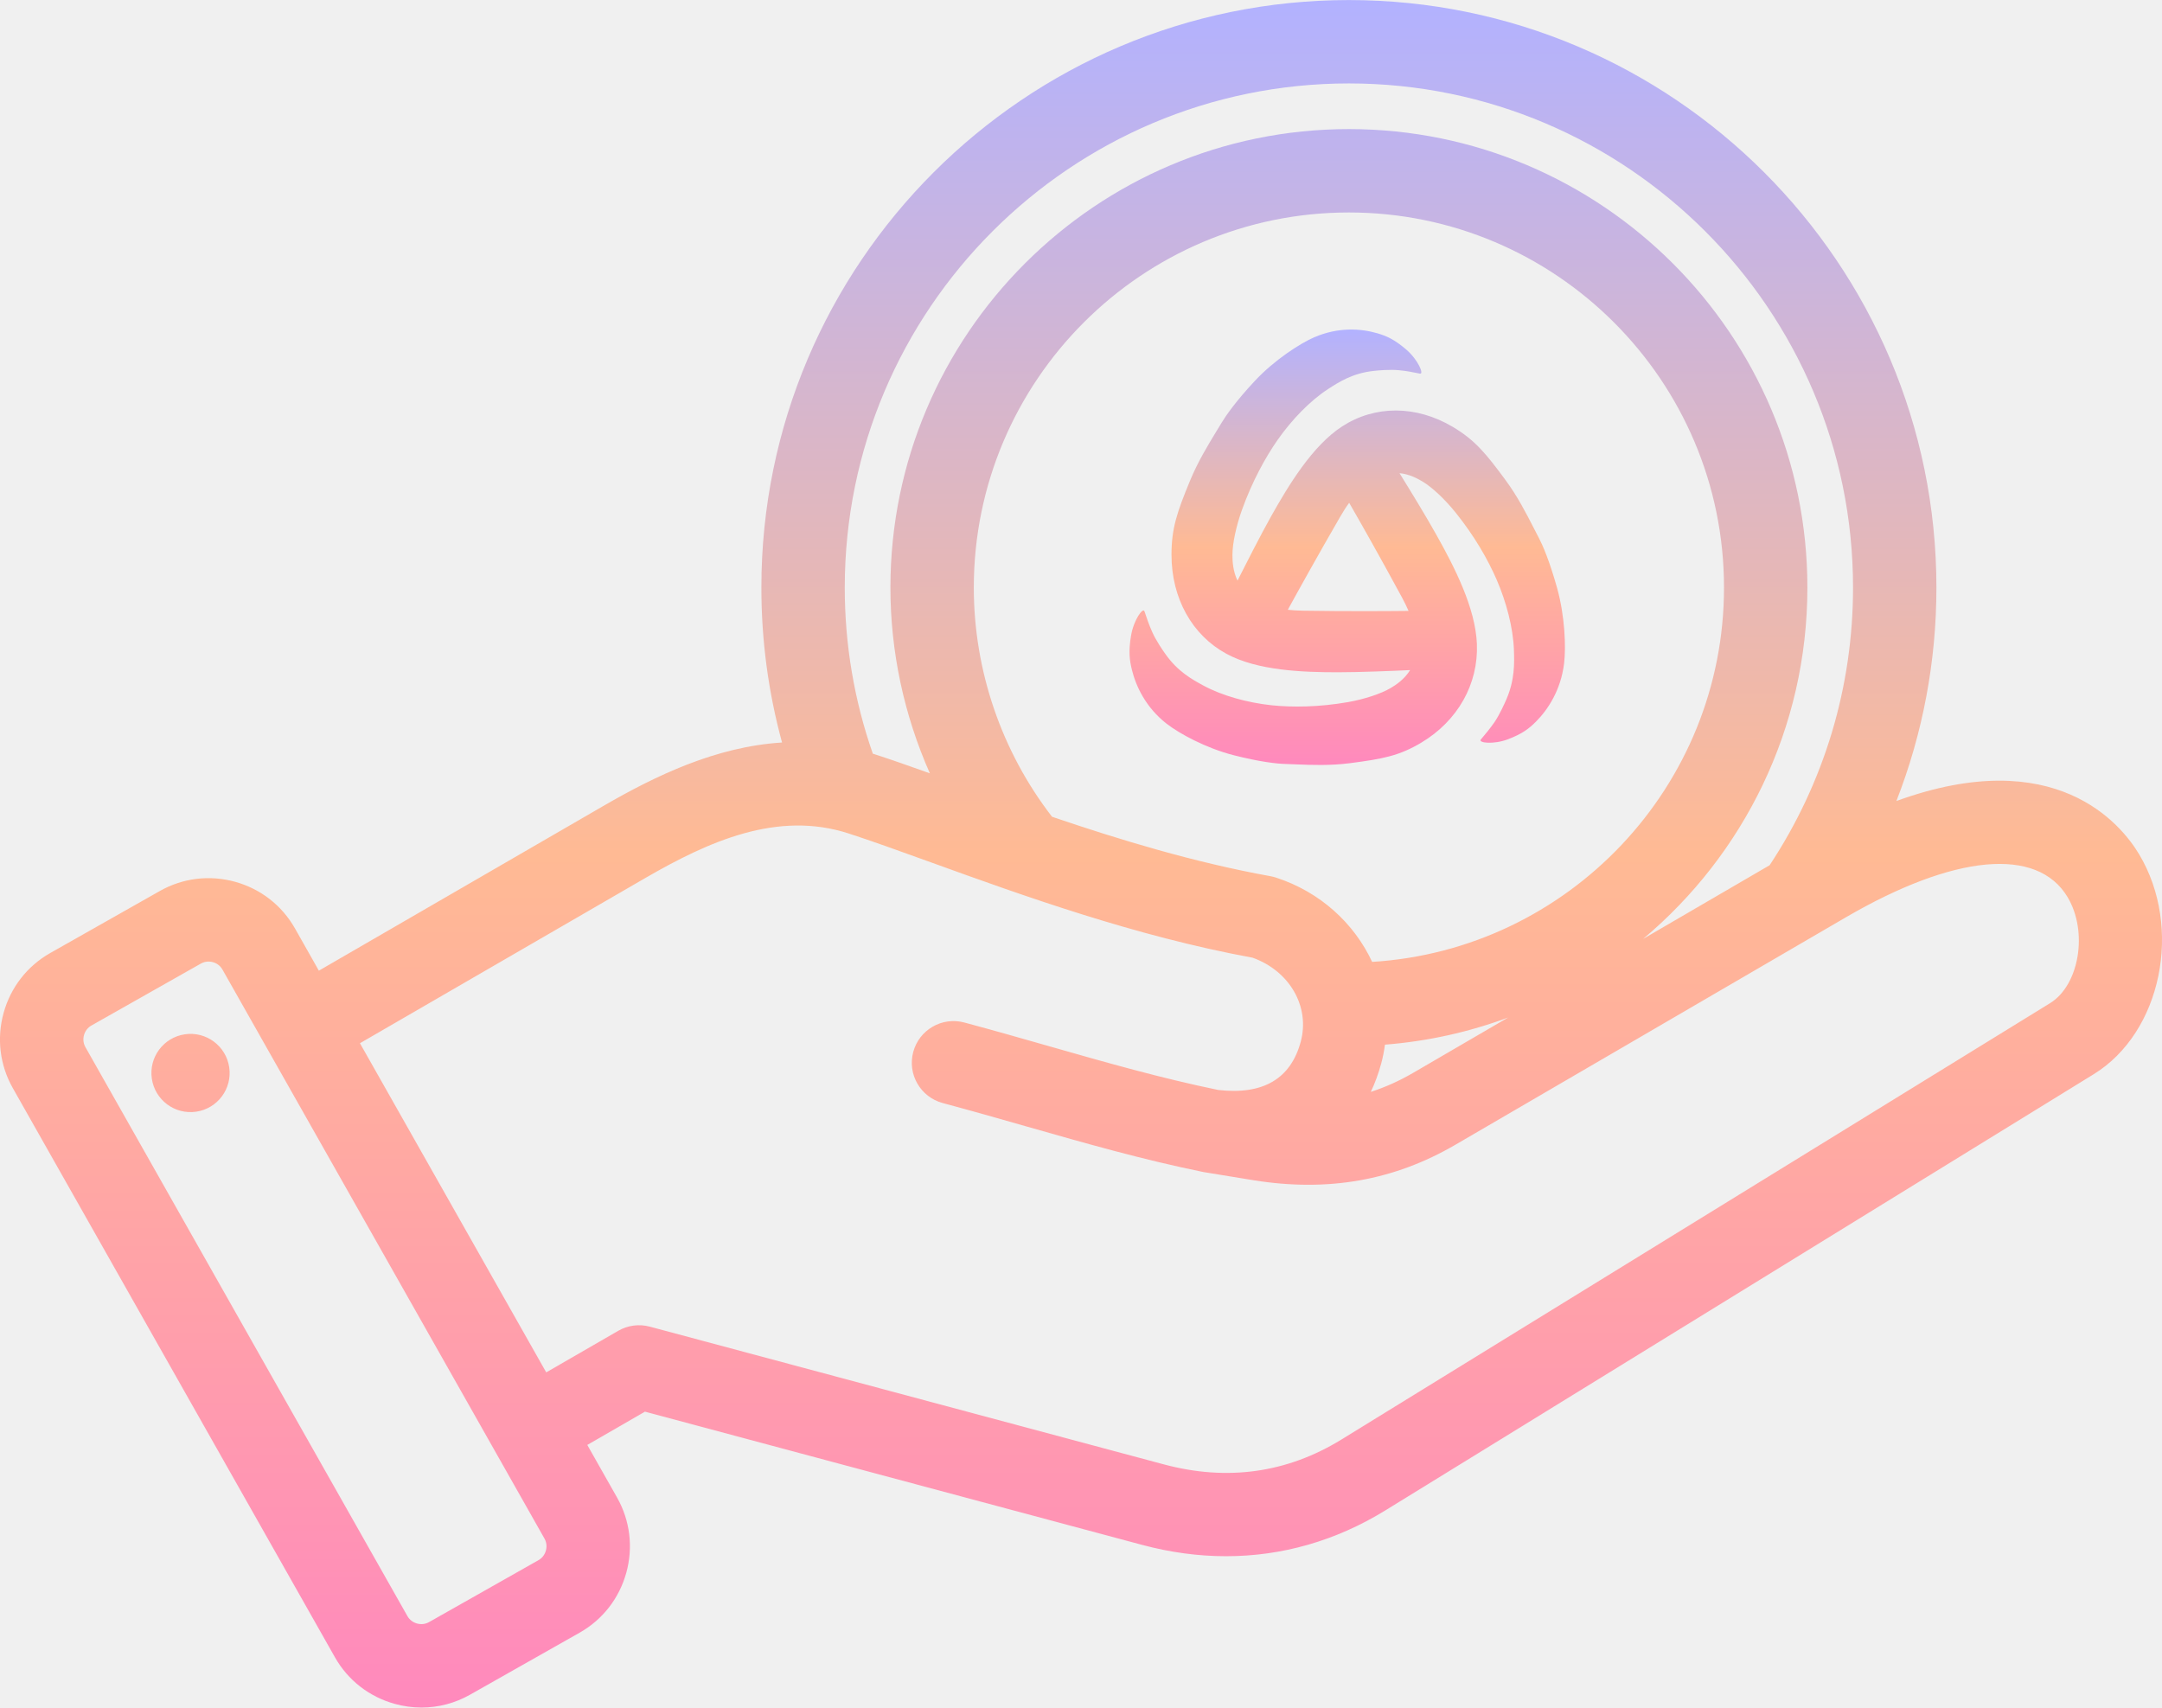
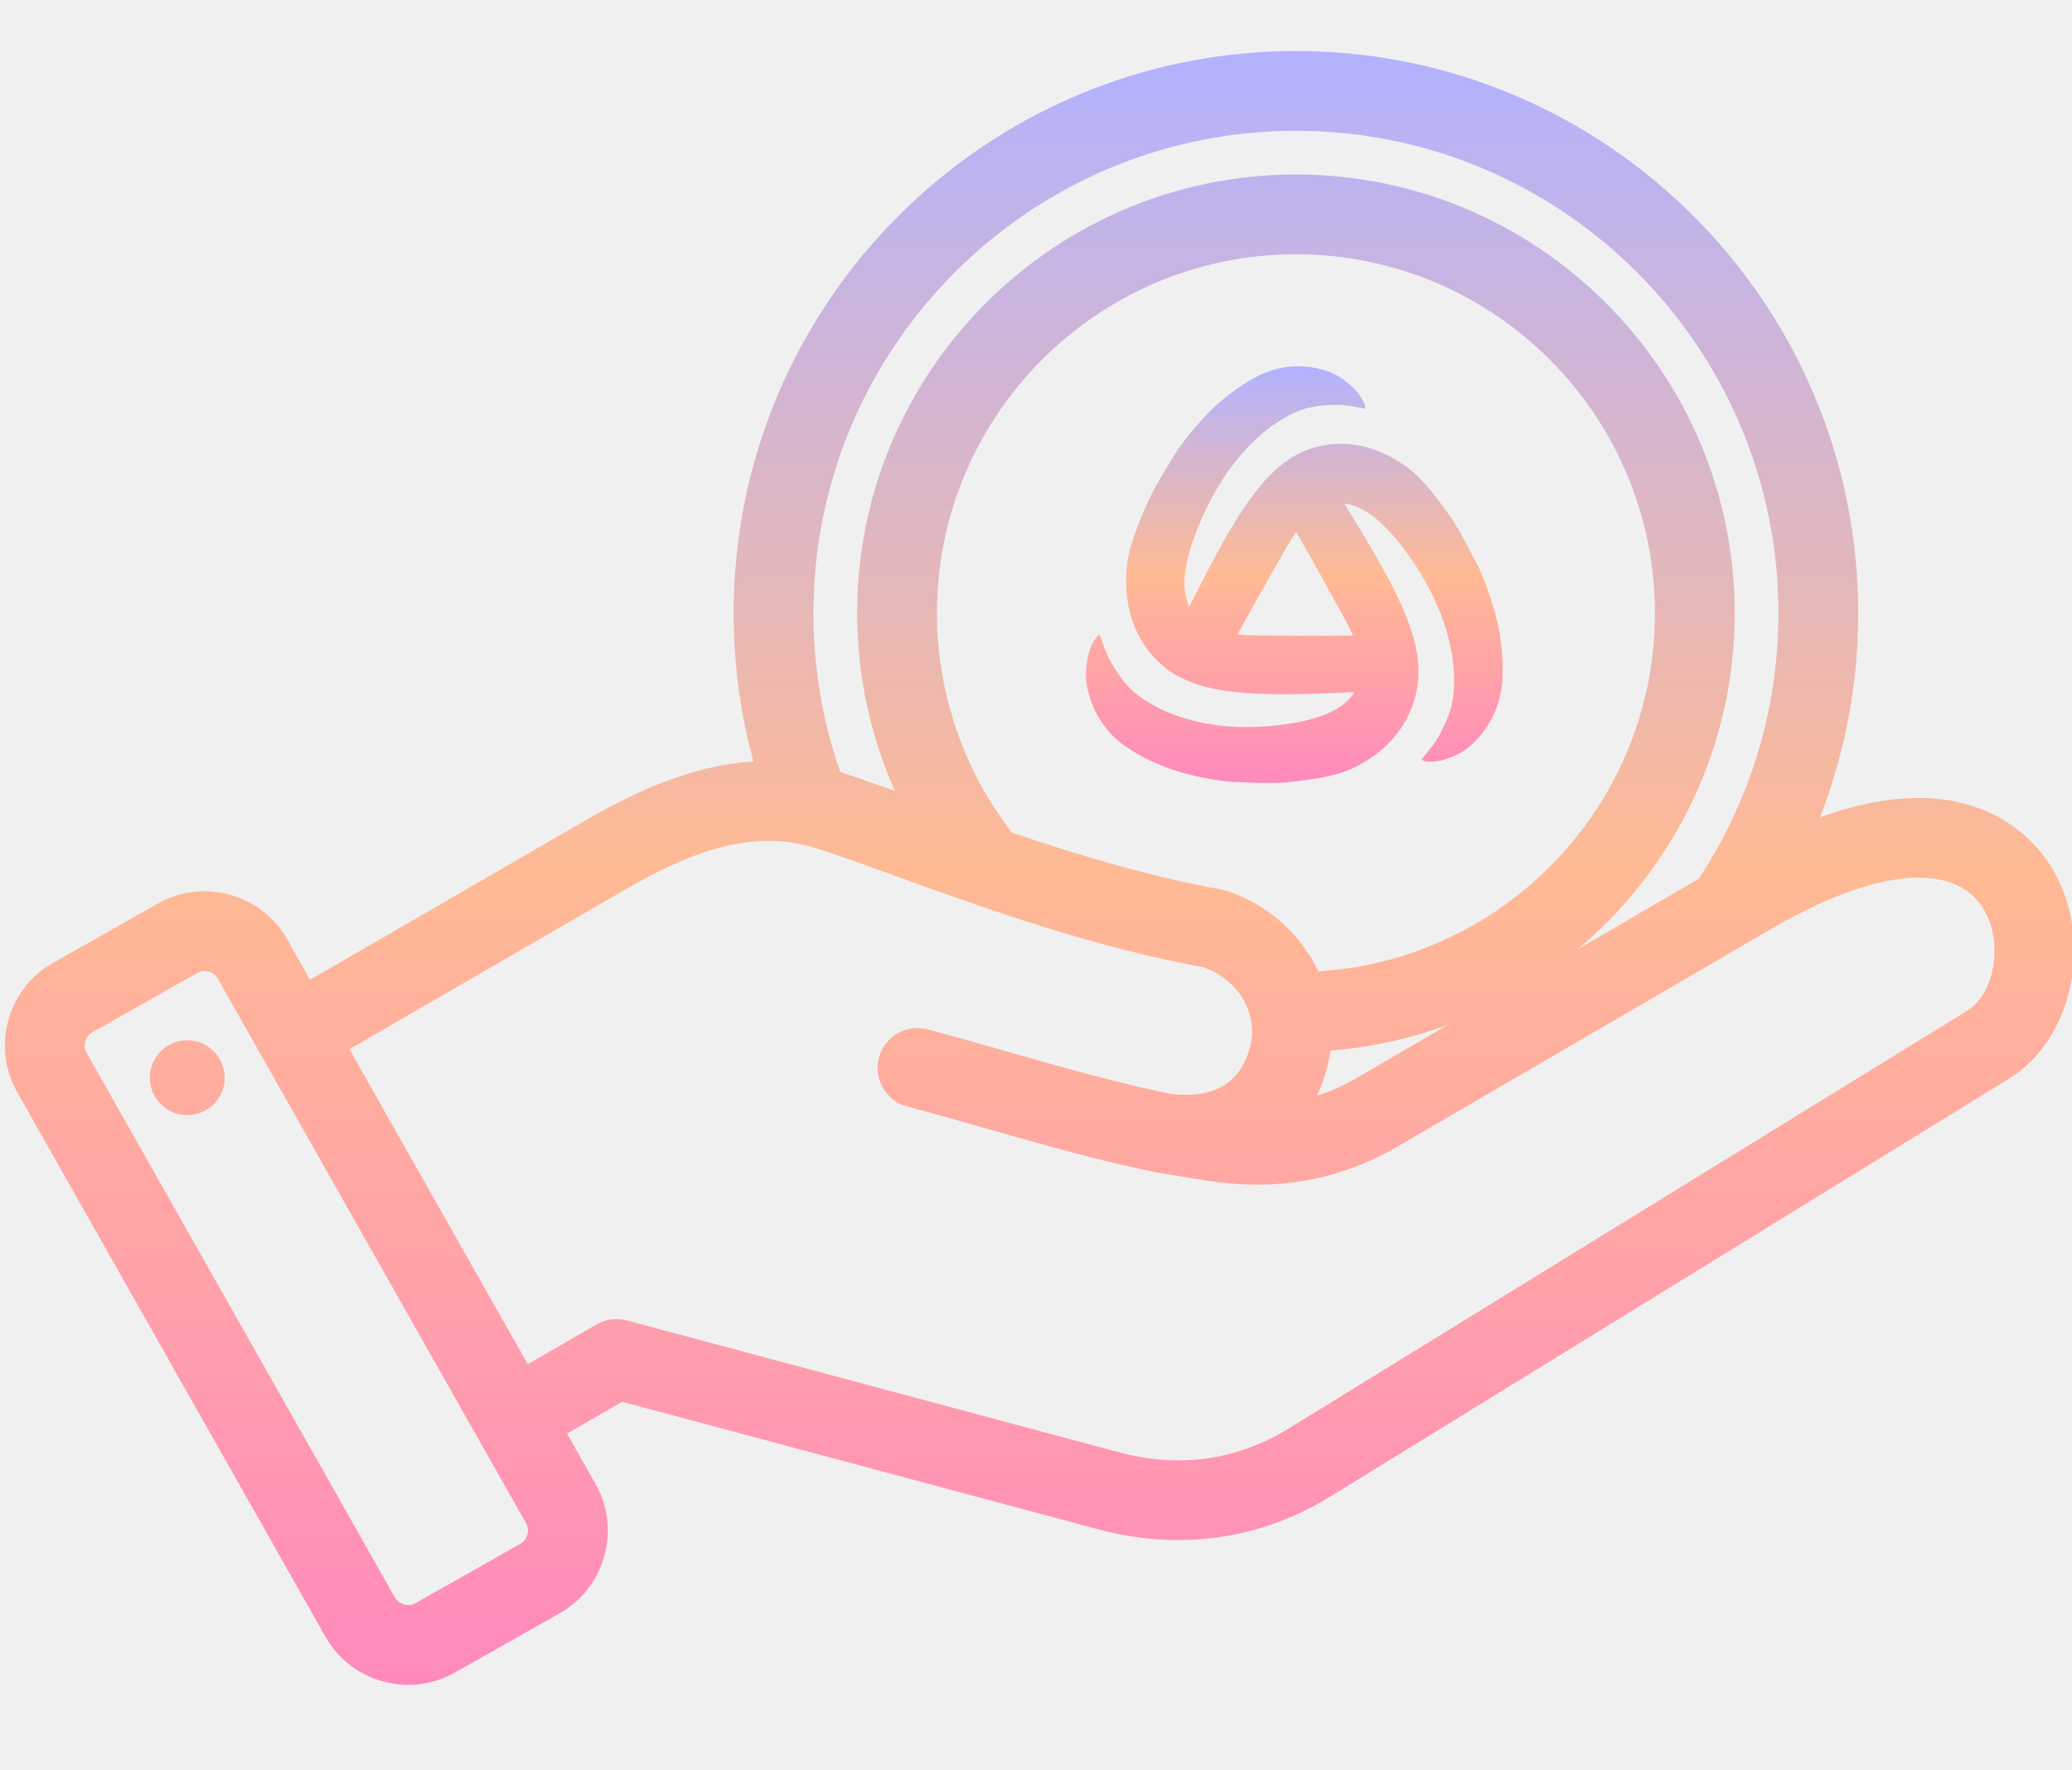
- <svg xmlns="http://www.w3.org/2000/svg" fill="none" viewBox="21.44 37.55 184.75 145.91">
-   <path fill-rule="evenodd" clip-rule="evenodd" d="M183.494 105.997C197.074 101.056 202.689 107.968 204.235 110.549C207.992 116.823 206.145 125.778 200.36 129.34L139.813 166.623C135.596 169.218 130.986 170.532 126.213 170.532C123.853 170.532 121.454 170.211 119.043 169.565L76.552 158.18L71.626 161.023L74.17 165.517C75.282 167.483 75.561 169.769 74.956 171.954C74.35 174.139 72.934 175.955 70.969 177.067L61.608 182.365C60.322 183.093 58.899 183.464 57.457 183.464C56.695 183.464 55.927 183.36 55.172 183.15C52.986 182.545 51.17 181.129 50.059 179.164L22.537 130.535C21.424 128.57 21.145 126.284 21.75 124.099C22.356 121.914 23.772 120.098 25.737 118.986L35.098 113.688C37.064 112.576 39.349 112.297 41.535 112.902C43.72 113.508 45.535 114.924 46.648 116.889L48.688 120.496L72.985 106.429C77.495 103.817 82.637 101.348 88.269 100.999C87.097 96.707 86.502 92.274 86.502 87.76C86.502 60.077 109.023 37.555 136.707 37.555C164.39 37.555 186.913 60.076 186.913 87.76C186.913 94.067 185.745 100.23 183.494 105.997ZM93.628 87.76C93.628 92.639 94.438 97.405 96.026 101.954C96.072 101.969 96.118 101.981 96.163 101.996C97.597 102.461 99.199 103.023 100.899 103.631C98.7 98.665 97.529 93.255 97.529 87.76C97.529 66.156 115.105 48.581 136.708 48.581C158.311 48.581 175.887 66.157 175.887 87.76C175.887 99.8 170.425 110.589 161.851 117.781L172.66 111.486C177.321 104.439 179.788 96.255 179.788 87.76C179.788 64.005 160.463 44.68 136.708 44.68C112.953 44.68 93.628 64.005 93.628 87.76ZM130.001 112.422C130.159 112.45 130.315 112.49 130.468 112.539C134.259 113.768 137.162 116.457 138.694 119.746C155.447 118.716 168.762 104.767 168.762 87.76C168.762 70.085 154.383 55.706 136.708 55.706C119.034 55.706 104.655 70.085 104.655 87.76C104.655 94.845 107.025 101.758 111.339 107.343C117.152 109.323 123.552 111.259 130.001 112.422ZM138.581 130.852C139.819 130.455 141.024 129.912 142.214 129.219L150.316 124.5C146.995 125.734 143.463 126.531 139.79 126.818C139.719 127.345 139.618 127.873 139.477 128.398C139.243 129.27 138.943 130.089 138.581 130.852ZM67.969 169.027L40.448 120.398C40.212 119.982 39.836 119.824 39.632 119.768C39.542 119.743 39.412 119.718 39.258 119.718C39.067 119.718 38.84 119.758 38.608 119.889L29.247 125.186C28.61 125.547 28.377 126.389 28.737 127.026L56.259 175.655C56.619 176.291 57.461 176.524 58.098 176.165L67.459 170.867C67.876 170.631 68.033 170.255 68.089 170.051C68.146 169.847 68.205 169.444 67.969 169.027ZM179.164 115.943L145.8 135.376C140.555 138.43 134.92 139.422 128.572 138.406C128.572 138.406 124.303 137.71 124.279 137.705C119.076 136.641 114.254 135.264 109.149 133.806C106.832 133.145 104.436 132.461 101.998 131.807C100.097 131.298 98.969 129.345 99.479 127.444C99.989 125.544 101.942 124.417 103.842 124.925C106.337 125.593 108.761 126.286 111.106 126.956C116.022 128.36 120.67 129.686 125.548 130.691C129.371 131.127 131.742 129.74 132.595 126.555C133.398 123.558 131.632 120.513 128.474 119.387C118.439 117.547 108.788 114.058 101.021 111.25C98.319 110.273 95.985 109.429 93.966 108.774C87.876 106.798 81.999 109.443 76.556 112.595L52.199 126.697L68.117 154.823L74.267 151.272C75.086 150.799 76.059 150.671 76.971 150.916L120.888 162.683C126.313 164.137 131.422 163.421 136.077 160.556L196.625 123.273C199.131 121.73 199.886 117.157 198.122 114.211C195.535 109.889 188.447 110.537 179.164 115.943ZM37.238 125.933C35.411 126.2 34.147 127.897 34.414 129.724C34.681 131.55 36.378 132.814 38.204 132.547C40.031 132.28 41.295 130.583 41.028 128.757C40.761 126.931 39.064 125.666 37.238 125.933Z" fill="url(#paint0_linear_949_9764)" />
-   <path fill-rule="evenodd" clip-rule="evenodd" d="M133.765 66.366C135.808 65.477 137.766 65.628 139.136 66.028C139.921 66.259 140.585 66.543 141.602 67.415C142.62 68.286 143.154 69.557 142.775 69.477L142.68 69.459C142.137 69.353 141.663 69.246 140.964 69.184C140.223 69.112 139.197 69.201 138.817 69.246C137.024 69.441 135.852 70.197 134.946 70.784C133.394 71.788 131.834 73.406 130.618 75.139C129.575 76.633 128.445 78.677 127.557 81.157C127.092 82.464 126.756 83.948 126.756 84.979C126.756 85.522 126.799 86.348 127.187 87.166C127.911 85.735 129.135 83.326 130.049 81.69C131.541 79.033 133.593 75.628 136.136 73.984C138.921 72.179 142.439 72.161 145.586 74.028C147.465 75.148 148.388 76.259 150.103 78.588C151.129 79.984 151.836 81.37 152.526 82.713C152.664 82.988 152.811 83.264 152.949 83.531C153.242 84.091 153.854 85.468 154.509 87.833C155.164 90.197 155.268 92.846 155.095 94.251C154.819 96.517 153.716 98.189 152.698 99.211C152.112 99.797 151.543 100.251 150.302 100.722C149.06 101.193 147.732 101.033 147.982 100.74L148.051 100.66C148.413 100.233 148.732 99.851 149.146 99.264C149.577 98.633 150.008 97.673 150.164 97.317C150.897 95.62 150.845 94.188 150.81 93.086C150.741 91.193 150.164 88.988 149.319 87.05C148.586 85.371 147.439 83.344 145.792 81.308C144.93 80.242 143.844 79.201 142.982 78.686C142.542 78.428 141.87 78.064 141.033 77.984C141.878 79.344 143.301 81.664 144.215 83.308C145.706 85.966 147.534 89.504 147.646 92.597C147.775 95.993 146.025 99.14 142.887 101.015C141.007 102.135 139.611 102.402 136.791 102.766C135.11 102.98 133.584 102.926 132.118 102.864C131.817 102.855 131.515 102.837 131.213 102.829C130.592 102.811 129.135 102.669 126.816 102.073C124.497 101.477 122.22 100.242 121.126 99.388C119.358 98.011 118.504 96.189 118.16 94.766C117.961 93.948 117.866 93.211 118.091 91.868C118.315 90.526 119.117 89.415 119.237 89.788C119.246 89.824 119.263 89.851 119.272 89.886C119.453 90.419 119.608 90.9 119.901 91.557C120.212 92.26 120.798 93.122 121.031 93.442C122.091 94.944 123.315 95.611 124.264 96.126C125.885 97.006 128.032 97.593 130.084 97.815C131.86 98.002 134.144 97.984 136.671 97.54C137.998 97.3 139.412 96.855 140.283 96.34C140.749 96.064 141.447 95.602 141.939 94.811C140.395 94.882 137.645 94.997 135.757 94.997C132.782 94.997 128.894 94.864 126.238 93.415C123.324 91.833 121.548 88.695 121.548 84.953C121.548 82.713 122.014 81.335 123.126 78.641C123.79 77.033 124.6 75.699 125.376 74.419C125.54 74.153 125.695 73.895 125.859 73.628C126.187 73.086 127.031 71.85 128.687 70.081C130.342 68.312 132.524 66.899 133.791 66.348L133.765 66.366ZM141.801 89.744C141.645 89.379 141.456 88.997 141.24 88.597C139.317 85.042 137.619 82.055 136.731 80.517C136.472 80.864 136.222 81.264 135.964 81.708C133.989 85.122 132.36 88.064 131.489 89.655C131.886 89.7 132.317 89.726 132.774 89.735C136.705 89.797 140.05 89.771 141.792 89.753L141.801 89.744Z" fill="url(#paint1_linear_949_9764)" />
+ <svg xmlns="http://www.w3.org/2000/svg" width="185" height="158" viewBox="0 0 185 158" fill="none">
+   <g id="fi_9505012" clip-path="url(#clip0_2094_18987)">
+     <path id="Vector" fill-rule="evenodd" clip-rule="evenodd" d="M162.494 72.997C176.074 68.056 181.689 74.968 183.235 77.549C186.992 83.823 185.145 92.778 179.36 96.34L118.813 133.623C114.596 136.218 109.986 137.532 105.213 137.532C102.853 137.532 100.454 137.211 98.043 136.565L55.551 125.18L50.626 128.023L53.17 132.517C54.282 134.483 54.561 136.769 53.956 138.954C53.35 141.139 51.934 142.955 49.969 144.067L40.608 149.365C39.322 150.093 37.899 150.464 36.457 150.464C35.695 150.464 34.927 150.36 34.172 150.15C31.986 149.545 30.171 148.129 29.059 146.164L1.536 97.535C0.424 95.57 0.145 93.284 0.75 91.099C1.356 88.914 2.772 87.098 4.737 85.986L14.098 80.688C16.064 79.576 18.349 79.297 20.535 79.903C22.72 80.508 24.535 81.924 25.648 83.889L27.688 87.496L51.985 73.429C56.495 70.817 61.637 68.348 67.269 67.999C66.097 63.707 65.502 59.274 65.502 54.76C65.502 27.077 88.023 4.555 115.707 4.555C143.39 4.555 165.913 27.076 165.913 54.76C165.913 61.068 164.745 67.23 162.494 72.997ZM72.628 54.76C72.628 59.639 73.438 64.405 75.026 68.954C75.072 68.969 75.118 68.981 75.163 68.996C76.597 69.461 78.199 70.023 79.899 70.632C77.7 65.665 76.529 60.255 76.529 54.76C76.529 33.156 94.105 15.581 115.708 15.581C137.311 15.581 154.887 33.157 154.887 54.76C154.887 66.8 149.425 77.589 140.851 84.781L151.66 78.486C156.321 71.439 158.788 63.255 158.788 54.76C158.788 31.005 139.463 11.68 115.708 11.68C91.953 11.68 72.628 31.005 72.628 54.76ZM109.001 79.422C109.159 79.451 109.315 79.49 109.468 79.539C113.259 80.768 116.162 83.457 117.694 86.746C134.447 85.716 147.762 71.767 147.762 54.76C147.762 37.085 133.383 22.706 115.708 22.706C98.034 22.706 83.655 37.085 83.655 54.76C83.655 61.845 86.025 68.758 90.339 74.343C96.153 76.323 102.552 78.259 109.001 79.422ZM117.581 97.852C118.819 97.455 120.024 96.912 121.214 96.219L129.316 91.5C125.995 92.734 122.463 93.531 118.79 93.818C118.719 94.345 118.618 94.873 118.477 95.398C118.243 96.27 117.943 97.089 117.581 97.852ZM46.969 136.027L19.448 87.398C19.212 86.982 18.835 86.824 18.632 86.768C18.542 86.743 18.412 86.718 18.258 86.718C18.067 86.718 17.84 86.758 17.608 86.888L8.247 92.186C7.611 92.547 7.377 93.389 7.737 94.026L35.259 142.655C35.619 143.291 36.461 143.524 37.098 143.165L46.459 137.867C46.876 137.631 47.033 137.255 47.089 137.051C47.146 136.847 47.205 136.444 46.969 136.027ZM158.164 82.943L124.8 102.376C119.555 105.43 113.92 106.422 107.572 105.406C107.572 105.406 103.303 104.71 103.279 104.705C98.076 103.641 93.254 102.264 88.149 100.806C85.832 100.145 83.436 99.461 80.998 98.807C79.097 98.298 77.969 96.345 78.479 94.444C78.989 92.543 80.942 91.417 82.842 91.925C85.337 92.593 87.761 93.286 90.106 93.956C95.022 95.36 99.67 96.686 104.548 97.691C108.371 98.127 110.742 96.74 111.595 93.555C112.398 90.558 110.632 87.513 107.474 86.387C97.439 84.547 87.788 81.058 80.021 78.25C77.319 77.273 74.985 76.429 72.966 75.774C66.876 73.798 60.999 76.443 55.556 79.595L31.199 93.697L47.117 121.823L53.267 118.272C54.086 117.799 55.059 117.671 55.971 117.916L99.888 129.683C105.313 131.137 110.422 130.421 115.077 127.556L175.625 90.273C178.131 88.73 178.886 84.157 177.122 81.211C174.535 76.889 167.447 77.537 158.164 82.943ZM16.238 92.933C14.411 93.2 13.147 94.897 13.414 96.724C13.681 98.55 15.378 99.814 17.204 99.547C19.031 99.28 20.295 97.583 20.028 95.757C19.761 93.931 18.064 92.666 16.238 92.933Z" fill="url(#paint0_linear_2094_18987)" />
+     <path id="Vector_2" fill-rule="evenodd" clip-rule="evenodd" d="M112.765 33.366C114.808 32.477 116.766 32.628 118.136 33.028C118.921 33.259 119.585 33.544 120.602 34.415C121.62 35.286 122.154 36.557 121.775 36.477L121.68 36.459C121.137 36.352 120.663 36.246 119.964 36.184C119.223 36.112 118.197 36.201 117.817 36.246C116.024 36.441 114.852 37.197 113.946 37.784C112.394 38.788 110.834 40.406 109.618 42.139C108.575 43.633 107.445 45.677 106.557 48.157C106.092 49.464 105.756 50.948 105.756 51.979C105.756 52.522 105.799 53.348 106.187 54.166C106.911 52.735 108.135 50.326 109.049 48.69C110.541 46.033 112.593 42.628 115.136 40.984C117.921 39.179 121.439 39.161 124.586 41.028C126.465 42.148 127.388 43.259 129.103 45.588C130.129 46.984 130.836 48.37 131.526 49.713C131.664 49.988 131.811 50.264 131.949 50.531C132.242 51.09 132.854 52.468 133.509 54.833C134.164 57.197 134.268 59.846 134.095 61.251C133.819 63.517 132.716 65.189 131.698 66.211C131.112 66.797 130.543 67.251 129.302 67.722C128.06 68.193 126.732 68.033 126.982 67.74L127.051 67.66C127.413 67.233 127.732 66.851 128.146 66.264C128.577 65.633 129.008 64.673 129.164 64.317C129.897 62.62 129.845 61.188 129.81 60.086C129.741 58.193 129.164 55.988 128.319 54.05C127.586 52.37 126.439 50.344 124.792 48.308C123.93 47.242 122.844 46.202 121.982 45.686C121.542 45.428 120.87 45.064 120.033 44.984C120.878 46.344 122.301 48.664 123.215 50.308C124.706 52.966 126.534 56.504 126.646 59.597C126.775 62.993 125.025 66.14 121.887 68.015C120.007 69.135 118.611 69.402 115.791 69.766C114.11 69.98 112.584 69.926 111.118 69.864C110.817 69.855 110.515 69.838 110.213 69.829C109.592 69.811 108.135 69.669 105.816 69.073C103.497 68.478 101.22 67.242 100.126 66.388C98.358 65.011 97.504 63.188 97.16 61.766C96.961 60.948 96.867 60.211 97.091 58.868C97.315 57.526 98.117 56.415 98.237 56.788C98.246 56.824 98.263 56.851 98.272 56.886C98.453 57.419 98.608 57.9 98.901 58.557C99.212 59.26 99.798 60.122 100.031 60.442C101.091 61.944 102.315 62.611 103.264 63.126C104.885 64.006 107.032 64.593 109.084 64.815C110.86 65.002 113.144 64.984 115.671 64.54C116.998 64.3 118.412 63.855 119.283 63.34C119.749 63.064 120.447 62.602 120.939 61.811C119.395 61.882 116.645 61.997 114.757 61.997C111.782 61.997 107.894 61.864 105.238 60.415C102.324 58.833 100.548 55.695 100.548 51.953C100.548 49.713 101.014 48.335 102.126 45.642C102.79 44.033 103.6 42.699 104.376 41.419C104.54 41.153 104.695 40.895 104.859 40.628C105.187 40.086 106.031 38.85 107.687 37.081C109.342 35.312 111.524 33.899 112.791 33.348L112.765 33.366ZM120.801 56.744C120.645 56.38 120.456 55.997 120.24 55.597C118.317 52.042 116.619 49.055 115.731 47.517C115.472 47.864 115.222 48.264 114.964 48.708C112.989 52.122 111.36 55.064 110.489 56.655C110.886 56.7 111.317 56.726 111.774 56.735C115.705 56.797 119.05 56.771 120.792 56.753L120.801 56.744Z" fill="url(#paint1_linear_2094_18987)" />
+   </g>
  <defs>
-     <linearGradient id="paint0_linear_949_9764" x1="113.815" y1="37.555" x2="113.815" y2="183.464" gradientUnits="userSpaceOnUse">
+     <linearGradient id="paint0_linear_2094_18987" x1="92.815" y1="4.555" x2="92.815" y2="150.464" gradientUnits="userSpaceOnUse">
      <stop stop-color="#B2B2FF" />
      <stop offset="0.5" stop-color="#FFBA94" />
      <stop offset="1" stop-color="#FF89BD" />
    </linearGradient>
-     <linearGradient id="paint1_linear_949_9764" x1="136.565" y1="65.711" x2="136.565" y2="102.919" gradientUnits="userSpaceOnUse">
+     <linearGradient id="paint1_linear_2094_18987" x1="115.565" y1="32.711" x2="115.565" y2="69.919" gradientUnits="userSpaceOnUse">
      <stop stop-color="#B2B2FF" />
      <stop offset="0.5" stop-color="#FFBA94" />
      <stop offset="1" stop-color="#FF89BD" />
    </linearGradient>
+     <clipPath id="clip0_2094_18987">
+       <rect width="185" height="158" fill="white" />
+     </clipPath>
  </defs>
</svg>
